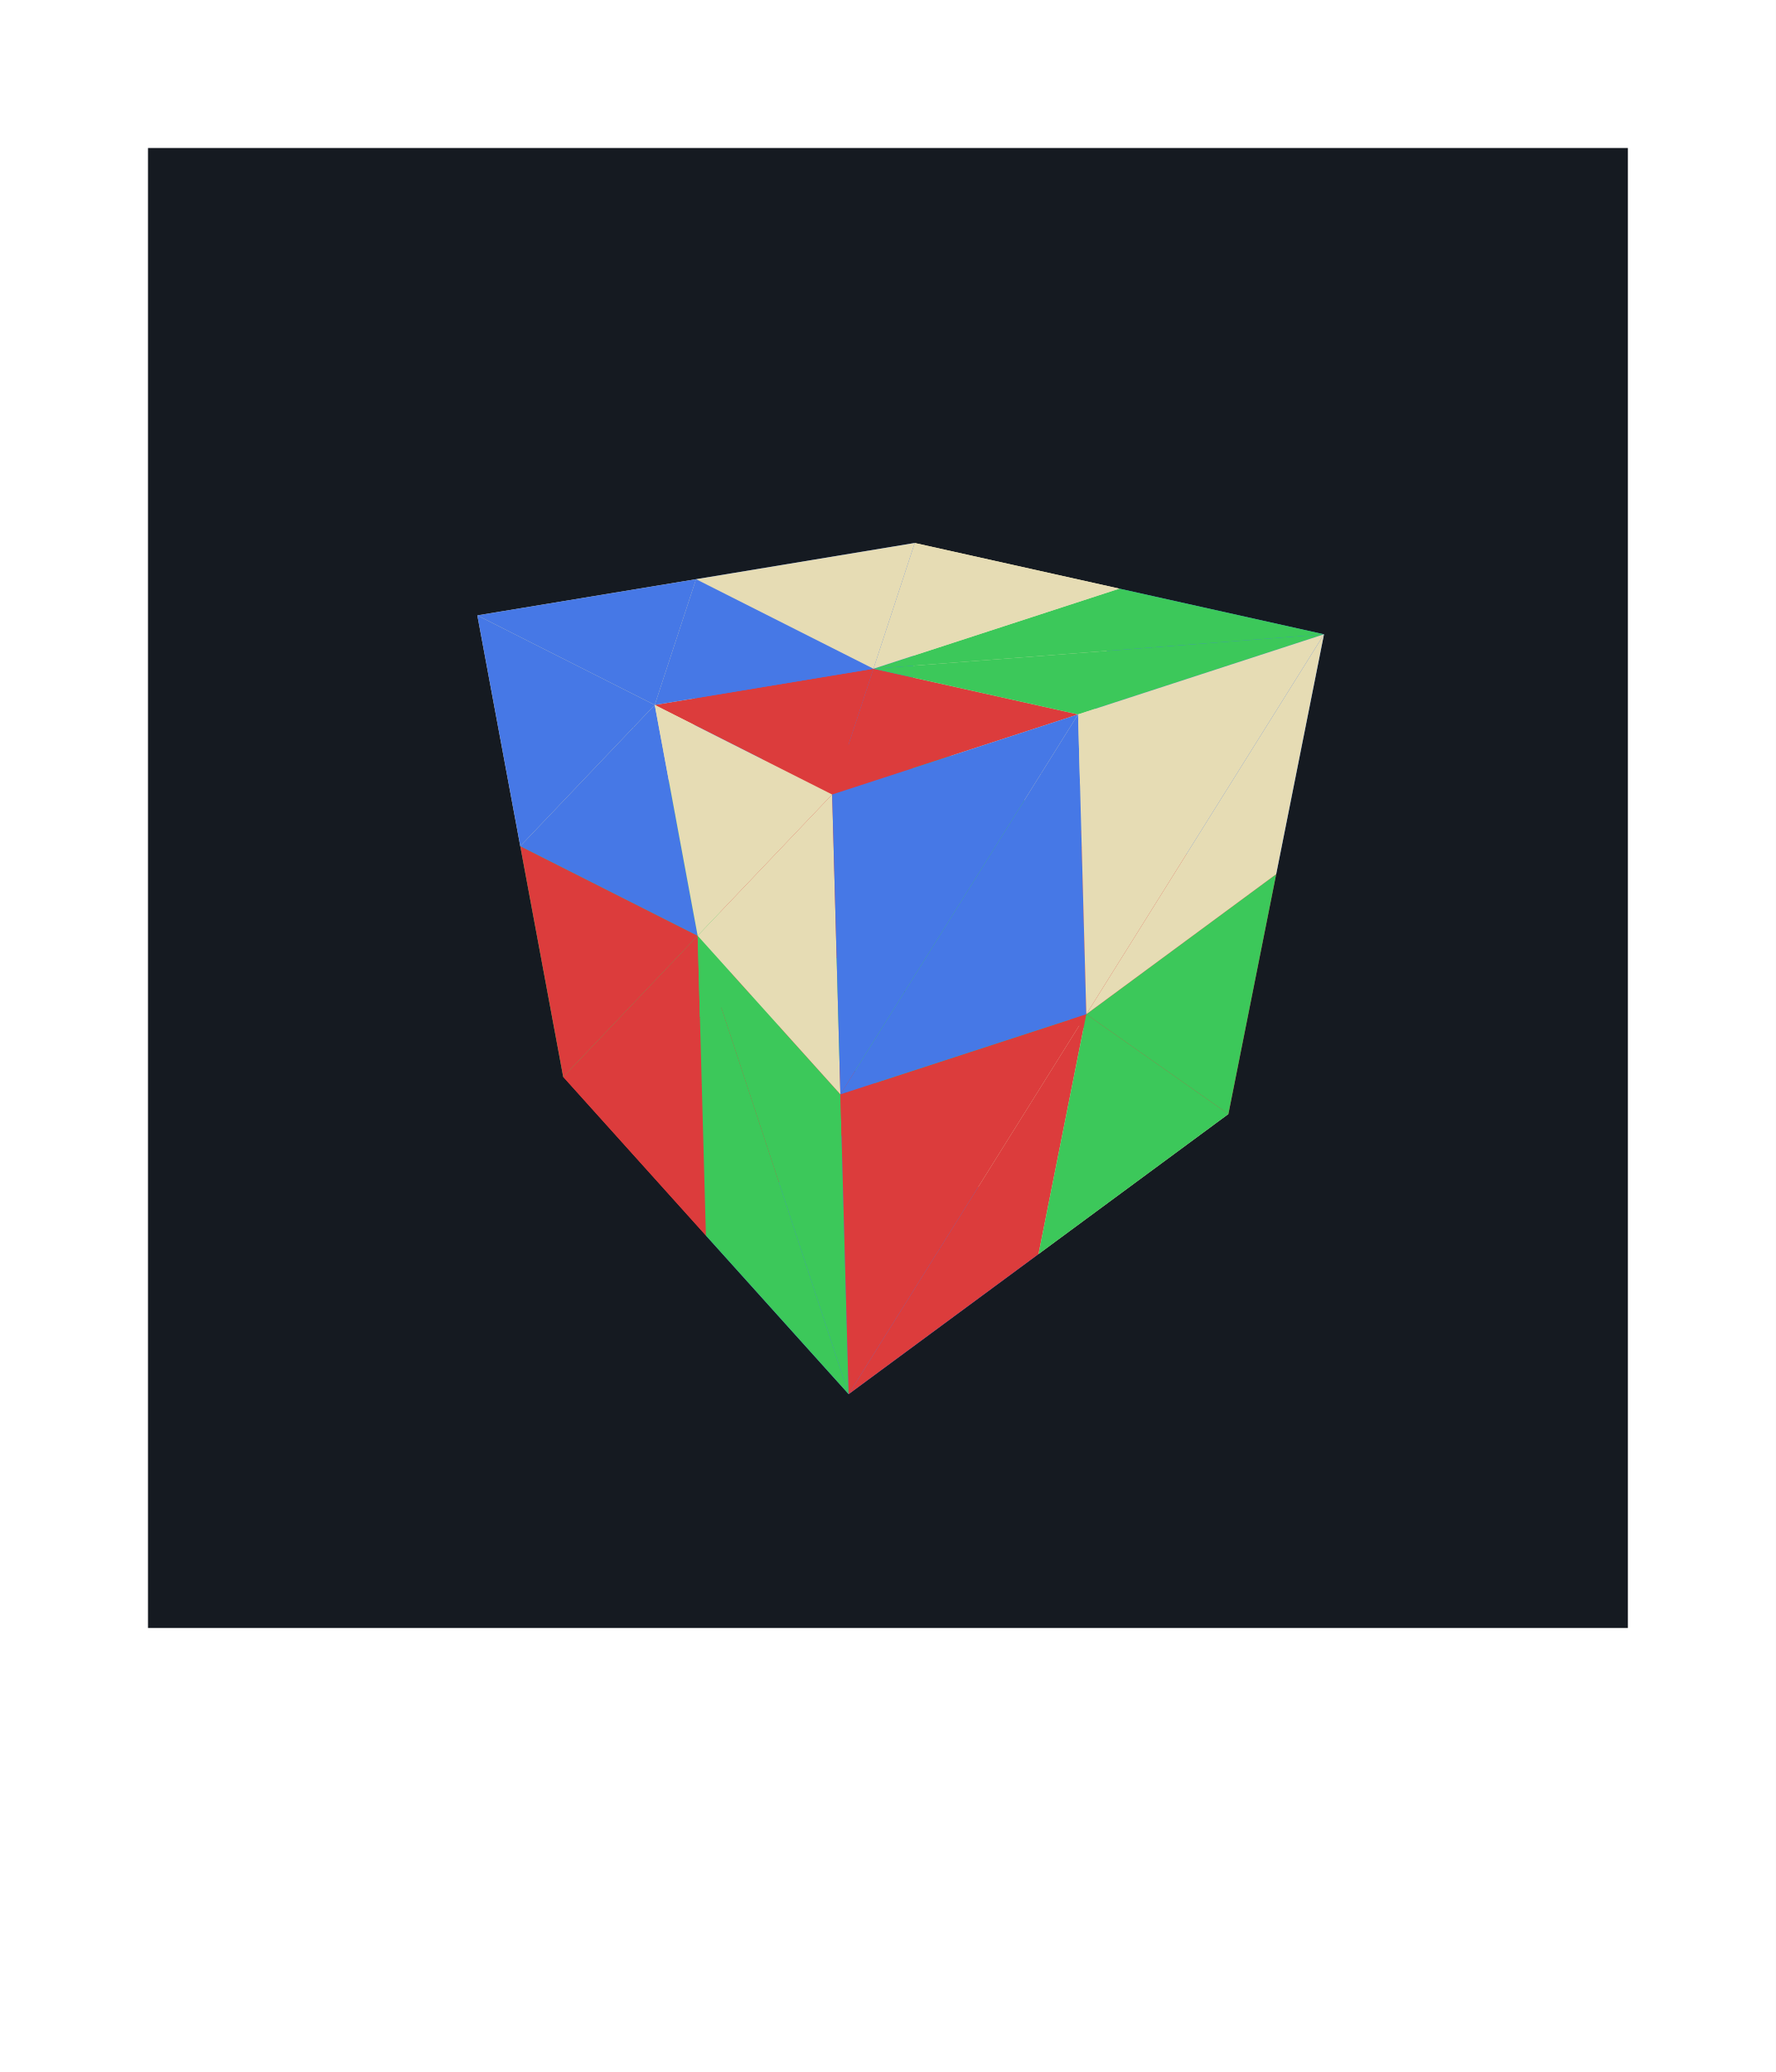
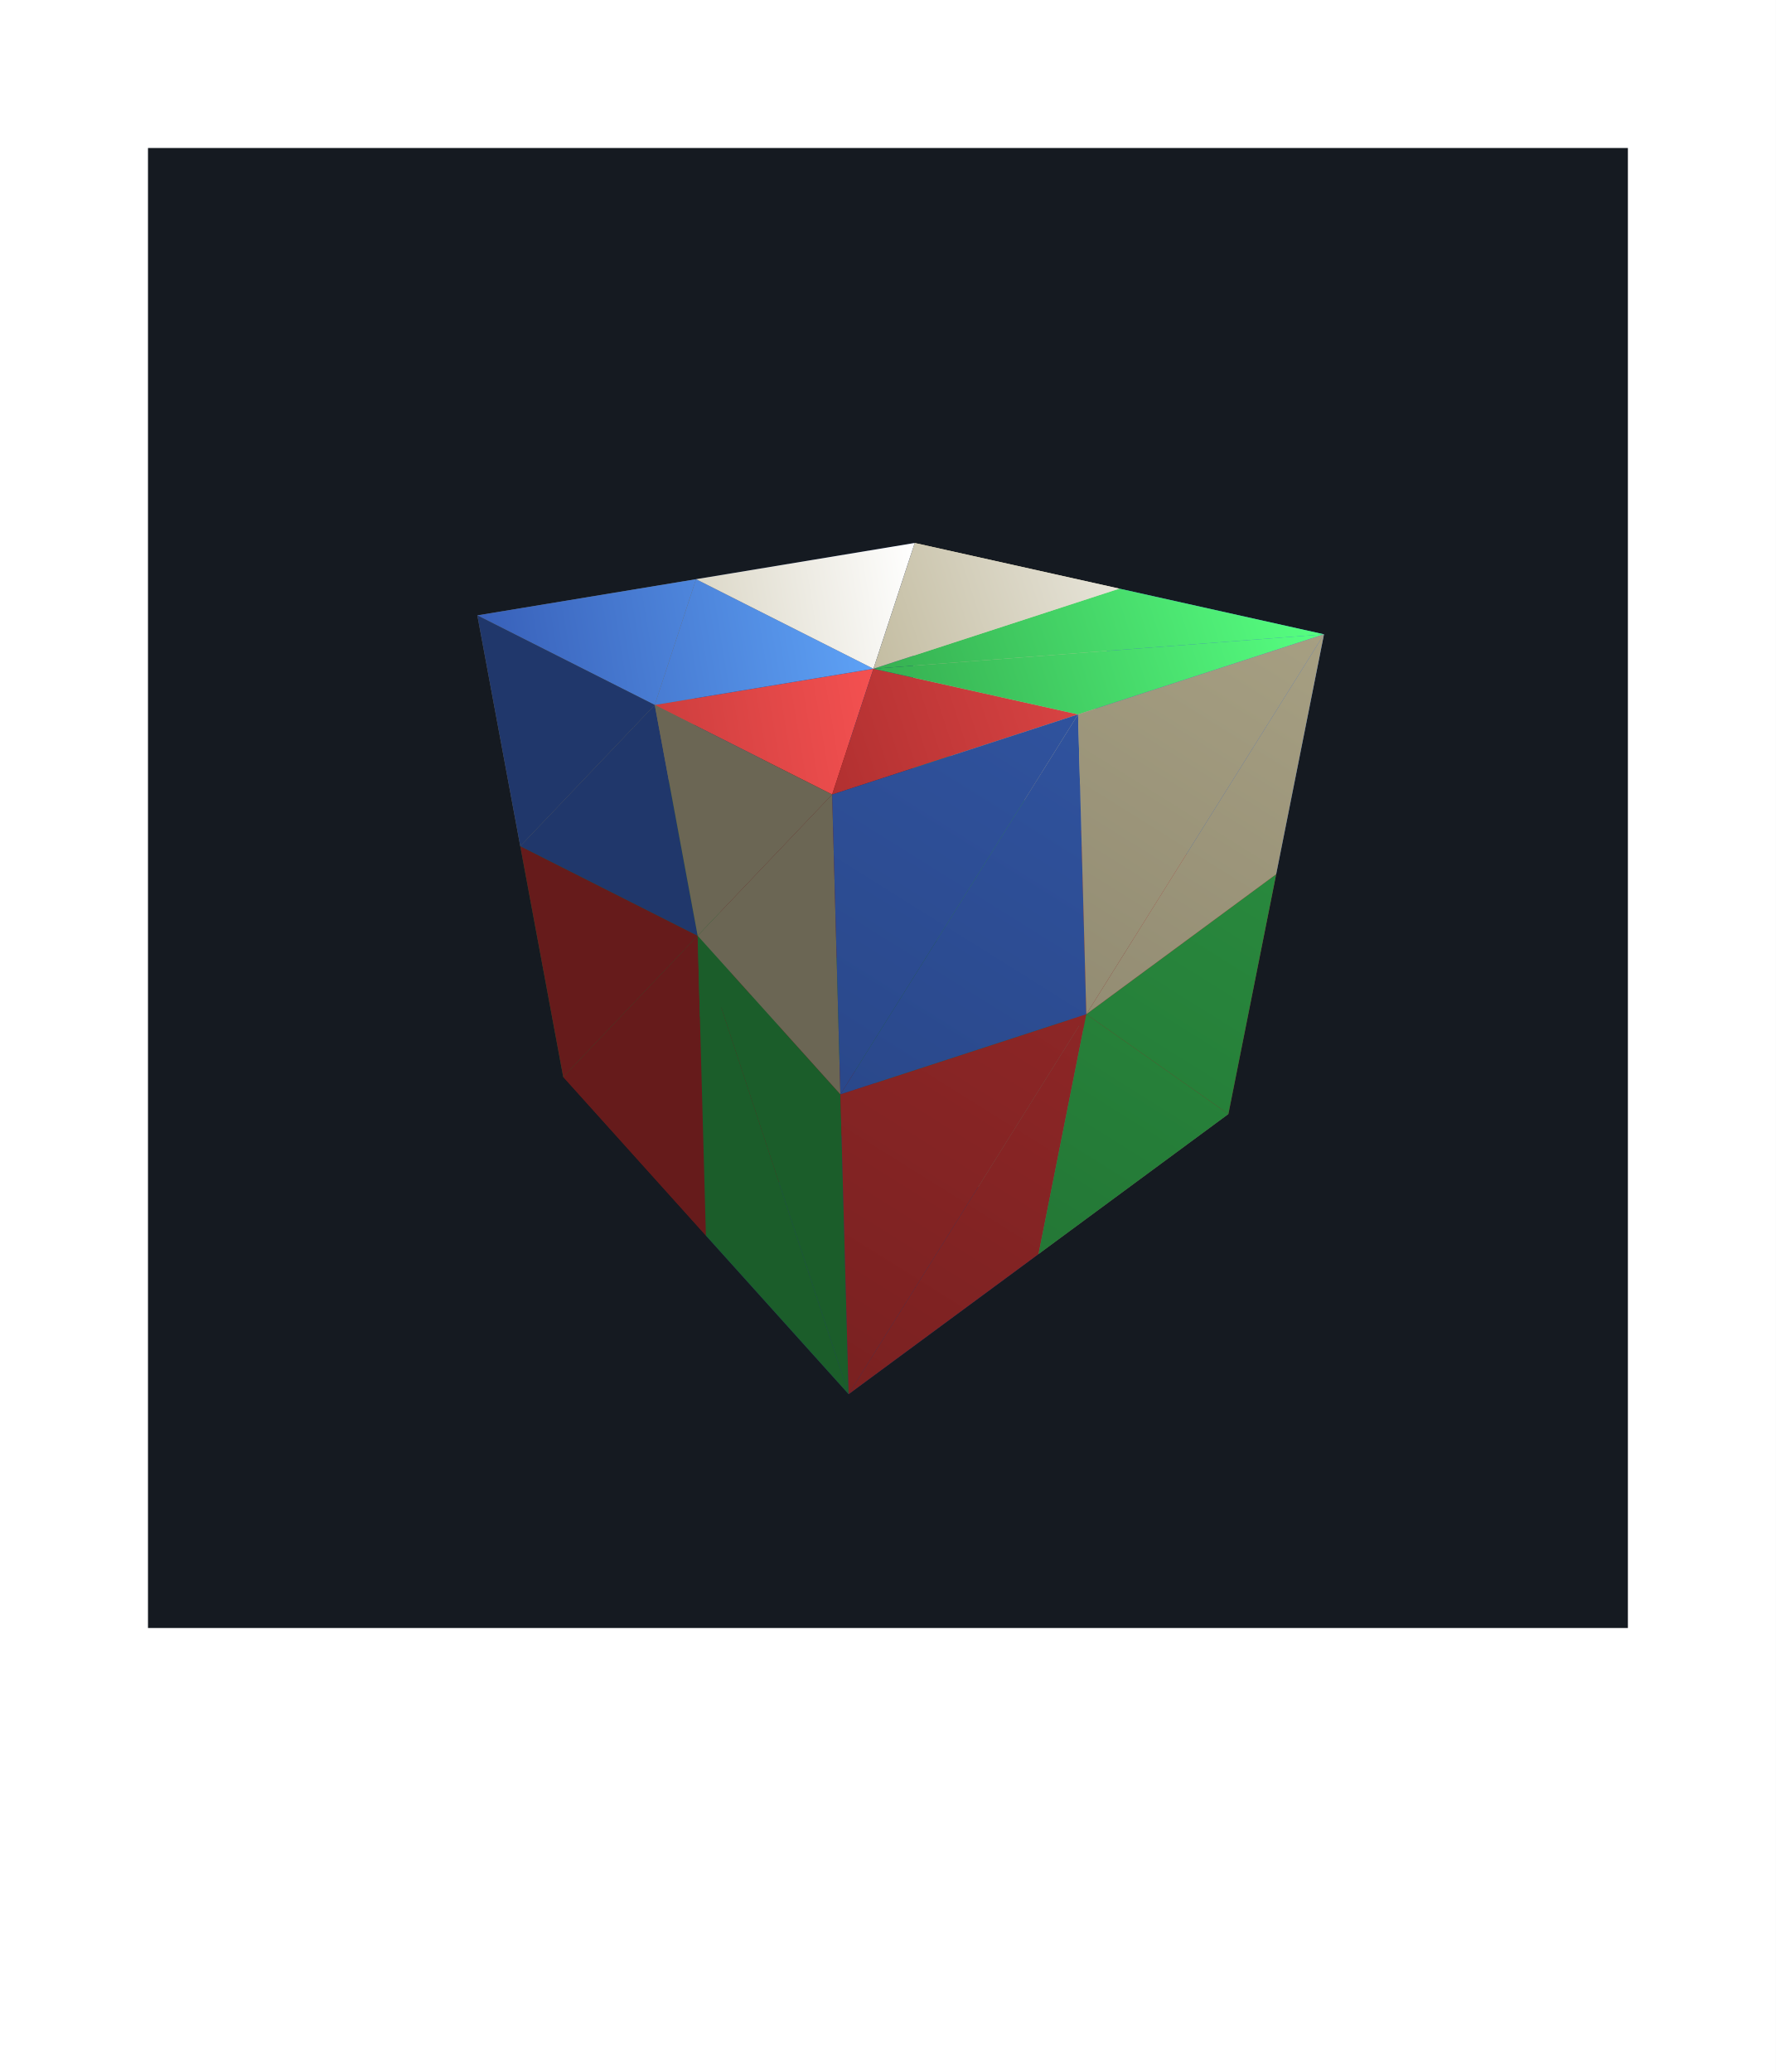
<svg xmlns="http://www.w3.org/2000/svg" width="480.00" height="560.00" viewBox="0 0 480.00 560.00">
+   <defs>
+     <linearGradient id="lg0" gradientUnits="userSpaceOnUse" x1="246.03" y1="250.10" x2="247.24" y2="146.75">
+       <stop offset="0" stop-color="rgb(137,37,37)" />
+       <stop offset="1" stop-color="rgb(201,55,55)" />
+     </linearGradient>
+     <linearGradient id="lg1" gradientUnits="userSpaceOnUse" x1="246.03" y1="250.10" x2="247.24" y2="146.75">
+       <stop offset="0" stop-color="rgb(37,124,56)" />
+       <stop offset="1" stop-color="rgb(55,183,82)" />
+     </linearGradient>
+     <linearGradient id="lg2" gradientUnits="userSpaceOnUse" x1="246.03" y1="250.10" x2="247.24" y2="146.75">
+       <stop offset="0" stop-color="rgb(37,124,56)" />
+       <stop offset="1" stop-color="rgb(55,183,82)" />
+     </linearGradient>
+     <linearGradient id="lg3" gradientUnits="userSpaceOnUse" x1="246.03" y1="250.10" x2="247.24" y2="146.75">
+       <stop offset="0" stop-color="rgb(37,124,56)" />
+       <stop offset="1" stop-color="rgb(55,183,82)" />
+     </linearGradient>
+     <linearGradient id="lg4" gradientUnits="userSpaceOnUse" x1="246.03" y1="250.10" x2="247.24" y2="146.75">
+       <stop offset="0" stop-color="rgb(43,74,143)" />
+       <stop offset="1" stop-color="rgb(64,110,211)" />
+     </linearGradient>
+     <linearGradient id="lg5" gradientUnits="userSpaceOnUse" x1="246.03" y1="250.10" x2="247.24" y2="146.75">
+       <stop offset="0" stop-color="rgb(143,137,112)" />
+       <stop offset="1" stop-color="rgb(211,201,165)" />
+     </linearGradient>
+     <linearGradient id="lg6" gradientUnits="userSpaceOnUse" x1="246.03" y1="250.10" x2="247.24" y2="146.75">
+       <stop offset="0" stop-color="rgb(143,137,112)" />
+       <stop offset="1" stop-color="rgb(211,201,165)" />
+     </linearGradient>
+     <linearGradient id="lg7" gradientUnits="userSpaceOnUse" x1="152.23" y1="291.06" x2="332.02" y2="301.09">
+       <stop offset="0" stop-color="rgb(102,27,27)" />
+       <stop offset="1" stop-color="rgb(102,27,27)" />
+     </linearGradient>
+     <linearGradient id="lg8" gradientUnits="userSpaceOnUse" x1="152.23" y1="291.06" x2="332.02" y2="301.09">
+       <stop offset="0" stop-color="rgb(27,93,42)" />
+       <stop offset="1" stop-color="rgb(27,93,42)" />
+     </linearGradient>
+     <linearGradient id="lg9" gradientUnits="userSpaceOnUse" x1="152.23" y1="291.06" x2="332.02" y2="301.09">
+       <stop offset="0" stop-color="rgb(27,93,42)" />
+       <stop offset="1" stop-color="rgb(27,93,42)" />
+     </linearGradient>
+     <linearGradient id="lg10" gradientUnits="userSpaceOnUse" x1="152.23" y1="291.06" x2="332.02" y2="301.09">
+       <stop offset="0" stop-color="rgb(27,93,42)" />
+       <stop offset="1" stop-color="rgb(27,93,42)" />
+     </linearGradient>
+     <linearGradient id="lg11" gradientUnits="userSpaceOnUse" x1="152.23" y1="291.06" x2="332.02" y2="301.09">
+       <stop offset="0" stop-color="rgb(32,55,107)" />
+       <stop offset="1" stop-color="rgb(32,55,107)" />
+     </linearGradient>
+     <linearGradient id="lg12" gradientUnits="userSpaceOnUse" x1="152.23" y1="291.06" x2="332.02" y2="301.09">
+       <stop offset="0" stop-color="rgb(107,102,84)" />
+       <stop offset="1" stop-color="rgb(107,102,84)" />
+     </linearGradient>
+     <linearGradient id="lg13" gradientUnits="userSpaceOnUse" x1="152.23" y1="291.06" x2="332.02" y2="301.09">
+       <stop offset="0" stop-color="rgb(107,102,84)" />
+       <stop offset="1" stop-color="rgb(107,102,84)" />
+     </linearGradient>
+     <linearGradient id="lg14" gradientUnits="userSpaceOnUse" x1="246.03" y1="250.10" x2="247.24" y2="146.75">
+       <stop offset="0" stop-color="rgb(102,27,27)" />
+       <stop offset="1" stop-color="rgb(102,27,27)" />
+     </linearGradient>
+     <linearGradient id="lg15" gradientUnits="userSpaceOnUse" x1="246.03" y1="250.10" x2="247.24" y2="146.75">
+       <stop offset="0" stop-color="rgb(102,27,27)" />
+       <stop offset="1" stop-color="rgb(102,27,27)" />
+     </linearGradient>
+     <linearGradient id="lg16" gradientUnits="userSpaceOnUse" x1="246.03" y1="250.10" x2="247.24" y2="146.75">
+       <stop offset="0" stop-color="rgb(27,93,42)" />
+       <stop offset="1" stop-color="rgb(27,93,42)" />
+     </linearGradient>
+     <linearGradient id="lg17" gradientUnits="userSpaceOnUse" x1="246.03" y1="250.10" x2="247.24" y2="146.75">
+       <stop offset="0" stop-color="rgb(32,55,107)" />
+       <stop offset="1" stop-color="rgb(32,55,107)" />
+     </linearGradient>
+     <linearGradient id="lg18" gradientUnits="userSpaceOnUse" x1="246.03" y1="250.10" x2="247.24" y2="146.75">
+       <stop offset="0" stop-color="rgb(32,55,107)" />
+       <stop offset="1" stop-color="rgb(32,55,107)" />
+     </linearGradient>
+     <linearGradient id="lg19" gradientUnits="userSpaceOnUse" x1="246.03" y1="250.10" x2="247.24" y2="146.75">
+       <stop offset="0" stop-color="rgb(32,55,107)" />
+       <stop offset="1" stop-color="rgb(32,55,107)" />
+     </linearGradient>
+     <linearGradient id="lg20" gradientUnits="userSpaceOnUse" x1="246.03" y1="250.10" x2="247.24" y2="146.75">
+       <stop offset="0" stop-color="rgb(107,102,84)" />
+       <stop offset="1" stop-color="rgb(107,102,84)" />
+     </linearGradient>
+     <linearGradient id="lg21" gradientUnits="userSpaceOnUse" x1="152.23" y1="291.06" x2="129.02" y2="166.32">
+       <stop offset="0" stop-color="rgb(102,27,27)" />
+       <stop offset="1" stop-color="rgb(102,27,27)" />
+     </linearGradient>
+     <linearGradient id="lg22" gradientUnits="userSpaceOnUse" x1="152.23" y1="291.06" x2="129.02" y2="166.32">
+       <stop offset="0" stop-color="rgb(27,93,42)" />
+       <stop offset="1" stop-color="rgb(27,93,42)" />
+     </linearGradient>
+     <linearGradient id="lg23" gradientUnits="userSpaceOnUse" x1="152.23" y1="291.06" x2="129.02" y2="166.32">
+       <stop offset="0" stop-color="rgb(27,93,42)" />
+       <stop offset="1" stop-color="rgb(27,93,42)" />
+     </linearGradient>
+     <linearGradient id="lg24" gradientUnits="userSpaceOnUse" x1="152.23" y1="291.06" x2="129.02" y2="166.32">
+       <stop offset="0" stop-color="rgb(27,93,42)" />
+       <stop offset="1" stop-color="rgb(27,93,42)" />
+     </linearGradient>
+     <linearGradient id="lg25" gradientUnits="userSpaceOnUse" x1="152.23" y1="291.06" x2="129.02" y2="166.32">
+       <stop offset="0" stop-color="rgb(32,55,107)" />
+       <stop offset="1" stop-color="rgb(32,55,107)" />
+     </linearGradient>
+     <linearGradient id="lg26" gradientUnits="userSpaceOnUse" x1="152.23" y1="291.06" x2="129.02" y2="166.32">
+       <stop offset="0" stop-color="rgb(107,102,84)" />
+       <stop offset="1" stop-color="rgb(107,102,84)" />
+     </linearGradient>
+     <linearGradient id="lg27" gradientUnits="userSpaceOnUse" x1="152.23" y1="291.06" x2="129.02" y2="166.32">
+       <stop offset="0" stop-color="rgb(107,102,84)" />
+       <stop offset="1" stop-color="rgb(107,102,84)" />
+     </linearGradient>
+     <linearGradient id="lg28" gradientUnits="userSpaceOnUse" x1="332.02" y1="301.09" x2="357.86" y2="171.43">
+       <stop offset="0" stop-color="rgb(137,37,37)" />
+       <stop offset="1" stop-color="rgb(201,55,55)" />
+     </linearGradient>
+     <linearGradient id="lg29" gradientUnits="userSpaceOnUse" x1="332.02" y1="301.09" x2="357.86" y2="171.43">
+       <stop offset="0" stop-color="rgb(137,37,37)" />
+       <stop offset="1" stop-color="rgb(201,55,55)" />
+     </linearGradient>
+     <linearGradient id="lg30" gradientUnits="userSpaceOnUse" x1="332.02" y1="301.09" x2="357.86" y2="171.43">
+       <stop offset="0" stop-color="rgb(37,124,56)" />
+       <stop offset="1" stop-color="rgb(55,183,82)" />
+     </linearGradient>
+     <linearGradient id="lg31" gradientUnits="userSpaceOnUse" x1="332.02" y1="301.09" x2="357.86" y2="171.43">
+       <stop offset="0" stop-color="rgb(43,74,143)" />
+       <stop offset="1" stop-color="rgb(64,110,211)" />
+     </linearGradient>
+     <linearGradient id="lg32" gradientUnits="userSpaceOnUse" x1="332.02" y1="301.09" x2="357.86" y2="171.43">
+       <stop offset="0" stop-color="rgb(43,74,143)" />
+       <stop offset="1" stop-color="rgb(64,110,211)" />
+     </linearGradient>
+     <linearGradient id="lg33" gradientUnits="userSpaceOnUse" x1="332.02" y1="301.09" x2="357.86" y2="171.43">
+       <stop offset="0" stop-color="rgb(43,74,143)" />
+       <stop offset="1" stop-color="rgb(64,110,211)" />
+     </linearGradient>
+     <linearGradient id="lg34" gradientUnits="userSpaceOnUse" x1="332.02" y1="301.09" x2="357.86" y2="171.43">
+       <stop offset="0" stop-color="rgb(143,137,112)" />
+       <stop offset="1" stop-color="rgb(211,201,165)" />
+     </linearGradient>
+     <linearGradient id="lg35" gradientUnits="userSpaceOnUse" x1="152.23" y1="291.06" x2="332.02" y2="301.09">
+       <stop offset="0" stop-color="rgb(102,27,27)" />
+       <stop offset="1" stop-color="rgb(102,27,27)" />
+     </linearGradient>
+     <linearGradient id="lg36" gradientUnits="userSpaceOnUse" x1="152.23" y1="291.06" x2="332.02" y2="301.09">
+       <stop offset="0" stop-color="rgb(102,27,27)" />
+       <stop offset="1" stop-color="rgb(102,27,27)" />
+     </linearGradient>
+     <linearGradient id="lg37" gradientUnits="userSpaceOnUse" x1="152.23" y1="291.06" x2="332.02" y2="301.09">
+       <stop offset="0" stop-color="rgb(27,93,42)" />
+       <stop offset="1" stop-color="rgb(27,93,42)" />
+     </linearGradient>
+     <linearGradient id="lg38" gradientUnits="userSpaceOnUse" x1="152.23" y1="291.06" x2="332.02" y2="301.09">
+       <stop offset="0" stop-color="rgb(32,55,107)" />
+       <stop offset="1" stop-color="rgb(32,55,107)" />
+     </linearGradient>
+     <linearGradient id="lg39" gradientUnits="userSpaceOnUse" x1="152.23" y1="291.06" x2="332.02" y2="301.09">
+       <stop offset="0" stop-color="rgb(32,55,107)" />
+       <stop offset="1" stop-color="rgb(32,55,107)" />
+     </linearGradient>
+     <linearGradient id="lg40" gradientUnits="userSpaceOnUse" x1="152.23" y1="291.06" x2="332.02" y2="301.09">
+       <stop offset="0" stop-color="rgb(32,55,107)" />
+       <stop offset="1" stop-color="rgb(32,55,107)" />
+     </linearGradient>
+     <linearGradient id="lg41" gradientUnits="userSpaceOnUse" x1="152.23" y1="291.06" x2="332.02" y2="301.09">
+       <stop offset="0" stop-color="rgb(107,102,84)" />
+       <stop offset="1" stop-color="rgb(107,102,84)" />
+     </linearGradient>
+     <linearGradient id="lg42" gradientUnits="userSpaceOnUse" x1="229.38" y1="376.80" x2="357.86" y2="171.43">
+       <stop offset="0" stop-color="rgb(122,33,33)" />
+       <stop offset="1" stop-color="rgb(159,43,43)" />
+     </linearGradient>
+     <linearGradient id="lg43" gradientUnits="userSpaceOnUse" x1="229.38" y1="376.80" x2="357.86" y2="171.43">
+       <stop offset="0" stop-color="rgb(33,111,50)" />
+       <stop offset="1" stop-color="rgb(43,145,65)" />
+     </linearGradient>
+     <linearGradient id="lg44" gradientUnits="userSpaceOnUse" x1="229.38" y1="376.80" x2="357.86" y2="171.43">
+       <stop offset="0" stop-color="rgb(33,111,50)" />
+       <stop offset="1" stop-color="rgb(43,145,65)" />
+     </linearGradient>
+     <linearGradient id="lg45" gradientUnits="userSpaceOnUse" x1="229.38" y1="376.80" x2="357.86" y2="171.43">
+       <stop offset="0" stop-color="rgb(33,111,50)" />
+       <stop offset="1" stop-color="rgb(43,145,65)" />
+     </linearGradient>
+     <linearGradient id="lg46" gradientUnits="userSpaceOnUse" x1="229.38" y1="376.80" x2="357.86" y2="171.43">
+       <stop offset="0" stop-color="rgb(39,66,128)" />
+       <stop offset="1" stop-color="rgb(50,87,166)" />
+     </linearGradient>
+     <linearGradient id="lg47" gradientUnits="userSpaceOnUse" x1="229.38" y1="376.80" x2="357.86" y2="171.43">
+       <stop offset="0" stop-color="rgb(128,122,100)" />
+       <stop offset="1" stop-color="rgb(166,159,130)" />
+     </linearGradient>
+     <linearGradient id="lg48" gradientUnits="userSpaceOnUse" x1="229.38" y1="376.80" x2="357.86" y2="171.43">
+       <stop offset="0" stop-color="rgb(128,122,100)" />
+       <stop offset="1" stop-color="rgb(166,159,130)" />
+     </linearGradient>
+     <linearGradient id="lg49" gradientUnits="userSpaceOnUse" x1="129.02" y1="166.32" x2="247.24" y2="146.75">
+       <stop offset="0" stop-color="rgb(177,48,48)" />
+       <stop offset="1" stop-color="rgb(255,86,86)" />
+     </linearGradient>
+     <linearGradient id="lg50" gradientUnits="userSpaceOnUse" x1="129.02" y1="166.32" x2="247.24" y2="146.75">
+       <stop offset="0" stop-color="rgb(177,48,48)" />
+       <stop offset="1" stop-color="rgb(255,86,86)" />
+     </linearGradient>
+     <linearGradient id="lg51" gradientUnits="userSpaceOnUse" x1="129.02" y1="166.32" x2="247.24" y2="146.75">
+       <stop offset="0" stop-color="rgb(48,161,72)" />
+       <stop offset="1" stop-color="rgb(86,255,129)" />
+     </linearGradient>
+     <linearGradient id="lg52" gradientUnits="userSpaceOnUse" x1="129.02" y1="166.32" x2="247.24" y2="146.75">
+       <stop offset="0" stop-color="rgb(56,96,185)" />
+       <stop offset="1" stop-color="rgb(100,172,255)" />
+     </linearGradient>
+     <linearGradient id="lg53" gradientUnits="userSpaceOnUse" x1="129.02" y1="166.32" x2="247.24" y2="146.75">
+       <stop offset="0" stop-color="rgb(56,96,185)" />
+       <stop offset="1" stop-color="rgb(100,172,255)" />
+     </linearGradient>
+     <linearGradient id="lg54" gradientUnits="userSpaceOnUse" x1="129.02" y1="166.32" x2="247.24" y2="146.75">
+       <stop offset="0" stop-color="rgb(56,96,185)" />
+       <stop offset="1" stop-color="rgb(100,172,255)" />
+     </linearGradient>
+     <linearGradient id="lg55" gradientUnits="userSpaceOnUse" x1="129.02" y1="166.32" x2="247.24" y2="146.75">
+       <stop offset="0" stop-color="rgb(185,177,145)" />
+       <stop offset="1" stop-color="rgb(255,255,255)" />
+     </linearGradient>
+     <linearGradient id="lg56" gradientUnits="userSpaceOnUse" x1="152.23" y1="291.06" x2="224.92" y2="214.73">
+       <stop offset="0" stop-color="rgb(102,27,27)" />
+       <stop offset="1" stop-color="rgb(102,27,27)" />
+     </linearGradient>
+     <linearGradient id="lg57" gradientUnits="userSpaceOnUse" x1="152.23" y1="291.06" x2="224.92" y2="214.73">
+       <stop offset="0" stop-color="rgb(102,27,27)" />
+       <stop offset="1" stop-color="rgb(102,27,27)" />
+     </linearGradient>
+     <linearGradient id="lg58" gradientUnits="userSpaceOnUse" x1="152.23" y1="291.06" x2="224.92" y2="214.73">
+       <stop offset="0" stop-color="rgb(27,93,42)" />
+       <stop offset="1" stop-color="rgb(27,93,42)" />
+     </linearGradient>
+     <linearGradient id="lg59" gradientUnits="userSpaceOnUse" x1="152.23" y1="291.06" x2="224.92" y2="214.73">
+       <stop offset="0" stop-color="rgb(32,55,107)" />
+       <stop offset="1" stop-color="rgb(32,55,107)" />
+     </linearGradient>
+     <linearGradient id="lg60" gradientUnits="userSpaceOnUse" x1="152.23" y1="291.06" x2="224.92" y2="214.73">
+       <stop offset="0" stop-color="rgb(32,55,107)" />
+       <stop offset="1" stop-color="rgb(32,55,107)" />
+     </linearGradient>
+     <linearGradient id="lg61" gradientUnits="userSpaceOnUse" x1="152.23" y1="291.06" x2="224.92" y2="214.73">
+       <stop offset="0" stop-color="rgb(32,55,107)" />
+       <stop offset="1" stop-color="rgb(32,55,107)" />
+     </linearGradient>
+     <linearGradient id="lg62" gradientUnits="userSpaceOnUse" x1="152.23" y1="291.06" x2="224.92" y2="214.73">
+       <stop offset="0" stop-color="rgb(107,102,84)" />
+       <stop offset="1" stop-color="rgb(107,102,84)" />
+     </linearGradient>
+     <linearGradient id="lg63" gradientUnits="userSpaceOnUse" x1="224.92" y1="214.73" x2="357.86" y2="171.43">
+       <stop offset="0" stop-color="rgb(177,48,48)" />
+       <stop offset="1" stop-color="rgb(255,86,86)" />
+     </linearGradient>
+     <linearGradient id="lg64" gradientUnits="userSpaceOnUse" x1="224.92" y1="214.73" x2="357.86" y2="171.43">
+       <stop offset="0" stop-color="rgb(48,161,72)" />
+       <stop offset="1" stop-color="rgb(86,255,129)" />
+     </linearGradient>
+     <linearGradient id="lg65" gradientUnits="userSpaceOnUse" x1="224.92" y1="214.73" x2="357.86" y2="171.43">
+       <stop offset="0" stop-color="rgb(48,161,72)" />
+       <stop offset="1" stop-color="rgb(86,255,129)" />
+     </linearGradient>
+     <linearGradient id="lg66" gradientUnits="userSpaceOnUse" x1="224.92" y1="214.73" x2="357.86" y2="171.43">
+       <stop offset="0" stop-color="rgb(48,161,72)" />
+       <stop offset="1" stop-color="rgb(86,255,129)" />
+     </linearGradient>
+     <linearGradient id="lg67" gradientUnits="userSpaceOnUse" x1="224.92" y1="214.73" x2="357.86" y2="171.43">
+       <stop offset="0" stop-color="rgb(56,96,185)" />
+       <stop offset="1" stop-color="rgb(100,172,255)" />
+     </linearGradient>
+     <linearGradient id="lg68" gradientUnits="userSpaceOnUse" x1="224.92" y1="214.73" x2="357.86" y2="171.43">
+       <stop offset="0" stop-color="rgb(185,177,145)" />
+       <stop offset="1" stop-color="rgb(255,255,255)" />
+     </linearGradient>
+     <linearGradient id="lg69" gradientUnits="userSpaceOnUse" x1="224.92" y1="214.73" x2="357.86" y2="171.43">
+       <stop offset="0" stop-color="rgb(185,177,145)" />
+       <stop offset="1" stop-color="rgb(255,255,255)" />
+     </linearGradient>
+     <linearGradient id="lg70" gradientUnits="userSpaceOnUse" x1="152.23" y1="291.06" x2="224.92" y2="214.73">
+       <stop offset="0" stop-color="rgb(102,27,27)" />
+       <stop offset="1" stop-color="rgb(102,27,27)" />
+     </linearGradient>
+     <linearGradient id="lg71" gradientUnits="userSpaceOnUse" x1="152.23" y1="291.06" x2="224.92" y2="214.73">
+       <stop offset="0" stop-color="rgb(27,93,42)" />
+       <stop offset="1" stop-color="rgb(27,93,42)" />
+     </linearGradient>
+     <linearGradient id="lg72" gradientUnits="userSpaceOnUse" x1="152.23" y1="291.06" x2="224.92" y2="214.73">
+       <stop offset="0" stop-color="rgb(27,93,42)" />
+       <stop offset="1" stop-color="rgb(27,93,42)" />
+     </linearGradient>
+     <linearGradient id="lg73" gradientUnits="userSpaceOnUse" x1="152.23" y1="291.06" x2="224.92" y2="214.73">
+       <stop offset="0" stop-color="rgb(27,93,42)" />
+       <stop offset="1" stop-color="rgb(27,93,42)" />
+     </linearGradient>
+     <linearGradient id="lg74" gradientUnits="userSpaceOnUse" x1="152.23" y1="291.06" x2="224.92" y2="214.73">
+       <stop offset="0" stop-color="rgb(32,55,107)" />
+       <stop offset="1" stop-color="rgb(32,55,107)" />
+     </linearGradient>
+     <linearGradient id="lg75" gradientUnits="userSpaceOnUse" x1="152.23" y1="291.06" x2="224.92" y2="214.73">
+       <stop offset="0" stop-color="rgb(107,102,84)" />
+       <stop offset="1" stop-color="rgb(107,102,84)" />
+     </linearGradient>
+     <linearGradient id="lg76" gradientUnits="userSpaceOnUse" x1="152.23" y1="291.06" x2="224.92" y2="214.73">
+       <stop offset="0" stop-color="rgb(107,102,84)" />
+       <stop offset="1" stop-color="rgb(107,102,84)" />
+     </linearGradient>
+     <linearGradient id="lg77" gradientUnits="userSpaceOnUse" x1="229.38" y1="376.80" x2="357.86" y2="171.43">
+       <stop offset="0" stop-color="rgb(122,33,33)" />
+       <stop offset="1" stop-color="rgb(159,43,43)" />
+     </linearGradient>
+     <linearGradient id="lg78" gradientUnits="userSpaceOnUse" x1="229.38" y1="376.80" x2="357.86" y2="171.43">
+       <stop offset="0" stop-color="rgb(122,33,33)" />
+       <stop offset="1" stop-color="rgb(159,43,43)" />
+     </linearGradient>
+     <linearGradient id="lg79" gradientUnits="userSpaceOnUse" x1="229.38" y1="376.80" x2="357.86" y2="171.43">
+       <stop offset="0" stop-color="rgb(33,111,50)" />
+       <stop offset="1" stop-color="rgb(43,145,65)" />
+     </linearGradient>
+     <linearGradient id="lg80" gradientUnits="userSpaceOnUse" x1="229.38" y1="376.80" x2="357.86" y2="171.43">
+       <stop offset="0" stop-color="rgb(39,66,128)" />
+       <stop offset="1" stop-color="rgb(50,87,166)" />
+     </linearGradient>
+     <linearGradient id="lg81" gradientUnits="userSpaceOnUse" x1="229.38" y1="376.80" x2="357.86" y2="171.43">
+       <stop offset="0" stop-color="rgb(39,66,128)" />
+       <stop offset="1" stop-color="rgb(50,87,166)" />
+     </linearGradient>
+     <linearGradient id="lg82" gradientUnits="userSpaceOnUse" x1="229.38" y1="376.80" x2="357.86" y2="171.43">
+       <stop offset="0" stop-color="rgb(39,66,128)" />
+       <stop offset="1" stop-color="rgb(50,87,166)" />
+     </linearGradient>
+     <linearGradient id="lg83" gradientUnits="userSpaceOnUse" x1="229.38" y1="376.80" x2="357.86" y2="171.43">
+       <stop offset="0" stop-color="rgb(128,122,100)" />
+       <stop offset="1" stop-color="rgb(166,159,130)" />
+     </linearGradient>
+   </defs>
  <rect x="0" y="0" width="480.00" height="560.00" fill="#ffffff" />
  <rect x="40.00" y="40.00" width="400.00" height="400.00" fill="rgb(21,26,33)" />
-   <path d="M 289.03 275.59 L 289.63 223.92 L 332.02 301.09 Z" fill="rgb(220,60,60)" stroke="none" />
-   <path d="M 289.63 223.92 L 289.63 223.92 L 289.03 275.59 Z" fill="rgb(60,200,90)" stroke="none" />
-   <path d="M 289.63 223.92 L 289.03 275.59 L 246.03 250.10 Z" fill="rgb(60,200,90)" stroke="none" />
-   <path d="M 289.63 223.92 L 246.03 250.10 L 246.64 198.42 Z" fill="rgb(60,200,90)" stroke="none" />
-   <path d="M 289.63 223.92 L 289.63 223.92 L 289.63 223.92 Z" fill="rgb(70,120,230)" stroke="none" />
-   <path d="M 247.24 146.75 L 289.63 223.92 L 289.63 223.92 Z" fill="rgb(230,220,180)" stroke="none" />
-   <path d="M 247.24 146.75 L 289.63 223.92 L 246.64 198.42 Z" fill="rgb(230,220,180)" stroke="none" />
-   <path d="M 199.13 270.58 L 242.12 296.08 L 152.23 291.06 Z" fill="rgb(220,60,60)" stroke="none" />
-   <path d="M 242.12 296.08 L 242.12 296.08 L 199.13 270.58 Z" fill="rgb(60,200,90)" stroke="none" />
-   <path d="M 242.12 296.08 L 199.13 270.58 L 246.03 250.10 Z" fill="rgb(60,200,90)" stroke="none" />
-   <path d="M 242.12 296.08 L 246.03 250.10 L 289.03 275.59 Z" fill="rgb(60,200,90)" stroke="none" />
-   <path d="M 242.12 296.08 L 242.12 296.08 L 242.12 296.08 Z" fill="rgb(70,120,230)" stroke="none" />
-   <path d="M 332.02 301.09 L 242.12 296.08 L 242.12 296.08 Z" fill="rgb(230,220,180)" stroke="none" />
-   <path d="M 332.02 301.09 L 242.12 296.08 L 289.03 275.59 Z" fill="rgb(230,220,180)" stroke="none" />
-   <path d="M 246.64 198.42 L 246.03 250.10 L 187.52 208.21 Z" fill="rgb(220,60,60)" stroke="none" />
-   <path d="M 246.64 198.42 L 187.52 208.21 L 187.52 208.21 Z" fill="rgb(220,60,60)" stroke="none" />
-   <path d="M 187.52 208.21 L 187.52 208.21 L 187.52 208.21 Z" fill="rgb(60,200,90)" stroke="none" />
-   <path d="M 246.64 198.42 L 187.52 208.21 L 187.52 208.21 Z" fill="rgb(70,120,230)" stroke="none" />
-   <path d="M 246.64 198.42 L 187.52 208.21 L 188.13 156.54 Z" fill="rgb(70,120,230)" stroke="none" />
-   <path d="M 246.64 198.42 L 188.13 156.54 L 247.24 146.75 Z" fill="rgb(70,120,230)" stroke="none" />
-   <path d="M 187.52 208.21 L 129.02 166.32 L 188.13 156.54 Z" fill="rgb(230,220,180)" stroke="none" />
-   <path d="M 199.13 270.58 L 187.52 208.21 L 246.03 250.10 Z" fill="rgb(220,60,60)" stroke="none" />
-   <path d="M 187.52 208.21 L 187.52 208.21 L 199.13 270.58 Z" fill="rgb(60,200,90)" stroke="none" />
-   <path d="M 187.52 208.21 L 199.13 270.58 L 152.23 291.06 Z" fill="rgb(60,200,90)" stroke="none" />
-   <path d="M 187.52 208.21 L 152.23 291.06 L 140.62 228.69 Z" fill="rgb(60,200,90)" stroke="none" />
-   <path d="M 187.52 208.21 L 187.52 208.21 L 187.52 208.21 Z" fill="rgb(70,120,230)" stroke="none" />
-   <path d="M 129.02 166.32 L 187.52 208.21 L 187.52 208.21 Z" fill="rgb(230,220,180)" stroke="none" />
-   <path d="M 129.02 166.32 L 187.52 208.21 L 140.62 228.69 Z" fill="rgb(230,220,180)" stroke="none" />
-   <path d="M 344.94 236.26 L 332.02 301.09 L 289.63 223.92 Z" fill="rgb(220,60,60)" stroke="none" />
-   <path d="M 344.94 236.26 L 289.63 223.92 L 289.63 223.92 Z" fill="rgb(220,60,60)" stroke="none" />
-   <path d="M 289.63 223.92 L 289.63 223.92 L 289.63 223.92 Z" fill="rgb(60,200,90)" stroke="none" />
-   <path d="M 344.94 236.26 L 289.63 223.92 L 289.63 223.92 Z" fill="rgb(70,120,230)" stroke="none" />
-   <path d="M 344.94 236.26 L 289.63 223.92 L 302.55 159.09 Z" fill="rgb(70,120,230)" stroke="none" />
-   <path d="M 344.94 236.26 L 302.55 159.09 L 357.86 171.43 Z" fill="rgb(70,120,230)" stroke="none" />
-   <path d="M 289.63 223.92 L 247.24 146.75 L 302.55 159.09 Z" fill="rgb(230,220,180)" stroke="none" />
-   <path d="M 190.80 333.93 L 152.23 291.06 L 242.12 296.08 Z" fill="rgb(220,60,60)" stroke="none" />
-   <path d="M 190.80 333.93 L 242.12 296.08 L 242.12 296.08 Z" fill="rgb(220,60,60)" stroke="none" />
-   <path d="M 242.12 296.08 L 242.12 296.08 L 242.12 296.08 Z" fill="rgb(60,200,90)" stroke="none" />
-   <path d="M 190.80 333.93 L 242.12 296.08 L 242.12 296.08 Z" fill="rgb(70,120,230)" stroke="none" />
-   <path d="M 190.80 333.93 L 242.12 296.08 L 280.70 338.94 Z" fill="rgb(70,120,230)" stroke="none" />
-   <path d="M 190.80 333.93 L 280.70 338.94 L 229.38 376.80 Z" fill="rgb(70,120,230)" stroke="none" />
-   <path d="M 242.12 296.08 L 332.02 301.09 L 280.70 338.94 Z" fill="rgb(230,220,180)" stroke="none" />
-   <path d="M 280.70 338.94 L 293.62 274.11 L 229.38 376.80 Z" fill="rgb(220,60,60)" stroke="none" />
-   <path d="M 293.62 274.11 L 293.62 274.11 L 280.70 338.94 Z" fill="rgb(60,200,90)" stroke="none" />
-   <path d="M 293.62 274.11 L 280.70 338.94 L 332.02 301.09 Z" fill="rgb(60,200,90)" stroke="none" />
-   <path d="M 293.62 274.11 L 332.02 301.09 L 344.94 236.26 Z" fill="rgb(60,200,90)" stroke="none" />
-   <path d="M 293.62 274.11 L 293.62 274.11 L 293.62 274.11 Z" fill="rgb(70,120,230)" stroke="none" />
-   <path d="M 357.86 171.43 L 293.62 274.11 L 293.62 274.11 Z" fill="rgb(230,220,180)" stroke="none" />
-   <path d="M 357.86 171.43 L 293.62 274.11 L 344.94 236.26 Z" fill="rgb(230,220,180)" stroke="none" />
-   <path d="M 176.97 190.53 L 224.92 214.73 L 236.08 180.74 Z" fill="rgb(220,60,60)" stroke="none" />
-   <path d="M 176.97 190.53 L 236.08 180.74 L 236.08 180.74 Z" fill="rgb(220,60,60)" stroke="none" />
-   <path d="M 236.08 180.74 L 236.08 180.74 L 236.08 180.74 Z" fill="rgb(60,200,90)" stroke="none" />
-   <path d="M 176.97 190.53 L 236.08 180.74 L 236.08 180.74 Z" fill="rgb(70,120,230)" stroke="none" />
-   <path d="M 176.97 190.53 L 236.08 180.74 L 188.13 156.54 Z" fill="rgb(70,120,230)" stroke="none" />
-   <path d="M 176.97 190.53 L 188.13 156.54 L 129.02 166.32 Z" fill="rgb(70,120,230)" stroke="none" />
-   <path d="M 236.08 180.74 L 247.24 146.75 L 188.13 156.54 Z" fill="rgb(230,220,180)" stroke="none" />
-   <path d="M 140.62 228.69 L 152.23 291.06 L 188.57 252.90 Z" fill="rgb(220,60,60)" stroke="none" />
-   <path d="M 140.62 228.69 L 188.57 252.90 L 188.57 252.90 Z" fill="rgb(220,60,60)" stroke="none" />
-   <path d="M 188.57 252.90 L 188.57 252.90 L 188.57 252.90 Z" fill="rgb(60,200,90)" stroke="none" />
-   <path d="M 140.62 228.69 L 188.57 252.90 L 188.57 252.90 Z" fill="rgb(70,120,230)" stroke="none" />
-   <path d="M 140.62 228.69 L 188.57 252.90 L 176.97 190.53 Z" fill="rgb(70,120,230)" stroke="none" />
-   <path d="M 140.62 228.69 L 176.97 190.53 L 129.02 166.32 Z" fill="rgb(70,120,230)" stroke="none" />
-   <path d="M 188.57 252.90 L 224.92 214.73 L 176.97 190.53 Z" fill="rgb(230,220,180)" stroke="none" />
-   <path d="M 291.39 193.08 L 236.08 180.74 L 224.92 214.73 Z" fill="rgb(220,60,60)" stroke="none" />
-   <path d="M 236.08 180.74 L 236.08 180.74 L 291.39 193.08 Z" fill="rgb(60,200,90)" stroke="none" />
-   <path d="M 236.08 180.74 L 291.39 193.08 L 357.86 171.43 Z" fill="rgb(60,200,90)" stroke="none" />
-   <path d="M 236.08 180.74 L 357.86 171.43 L 302.55 159.09 Z" fill="rgb(60,200,90)" stroke="none" />
-   <path d="M 236.08 180.74 L 236.08 180.74 L 236.08 180.74 Z" fill="rgb(70,120,230)" stroke="none" />
-   <path d="M 247.24 146.75 L 236.08 180.74 L 236.08 180.74 Z" fill="rgb(230,220,180)" stroke="none" />
-   <path d="M 247.24 146.75 L 236.08 180.74 L 302.55 159.09 Z" fill="rgb(230,220,180)" stroke="none" />
-   <path d="M 190.80 333.93 L 188.57 252.90 L 152.23 291.06 Z" fill="rgb(220,60,60)" stroke="none" />
-   <path d="M 188.57 252.90 L 188.57 252.90 L 190.80 333.93 Z" fill="rgb(60,200,90)" stroke="none" />
-   <path d="M 188.57 252.90 L 190.80 333.93 L 229.38 376.80 Z" fill="rgb(60,200,90)" stroke="none" />
-   <path d="M 188.57 252.90 L 229.38 376.80 L 227.15 295.77 Z" fill="rgb(60,200,90)" stroke="none" />
-   <path d="M 188.57 252.90 L 188.57 252.90 L 188.57 252.90 Z" fill="rgb(70,120,230)" stroke="none" />
-   <path d="M 224.92 214.73 L 188.57 252.90 L 188.57 252.90 Z" fill="rgb(230,220,180)" stroke="none" />
-   <path d="M 224.92 214.73 L 188.57 252.90 L 227.15 295.77 Z" fill="rgb(230,220,180)" stroke="none" />
-   <path d="M 227.15 295.77 L 229.38 376.80 L 293.62 274.11 Z" fill="rgb(220,60,60)" stroke="none" />
-   <path d="M 227.15 295.77 L 293.62 274.11 L 293.62 274.11 Z" fill="rgb(220,60,60)" stroke="none" />
-   <path d="M 293.62 274.11 L 293.62 274.11 L 293.62 274.11 Z" fill="rgb(60,200,90)" stroke="none" />
-   <path d="M 227.15 295.77 L 293.62 274.11 L 293.62 274.11 Z" fill="rgb(70,120,230)" stroke="none" />
-   <path d="M 227.15 295.77 L 293.62 274.11 L 291.39 193.08 Z" fill="rgb(70,120,230)" stroke="none" />
-   <path d="M 227.15 295.77 L 291.39 193.08 L 224.92 214.73 Z" fill="rgb(70,120,230)" stroke="none" />
-   <path d="M 293.62 274.11 L 357.86 171.43 L 291.39 193.08 Z" fill="rgb(230,220,180)" stroke="none" />
+   <path d="M 289.03 275.59 L 289.63 223.92 L 332.02 301.09 Z" fill="url(#lg0)" stroke="none" />
+   <path d="M 289.63 223.92 L 289.63 223.92 L 289.03 275.59 Z" fill="url(#lg1)" stroke="none" />
+   <path d="M 289.63 223.92 L 289.03 275.59 L 246.03 250.10 Z" fill="url(#lg2)" stroke="none" />
+   <path d="M 289.63 223.92 L 246.03 250.10 L 246.64 198.42 Z" fill="url(#lg3)" stroke="none" />
+   <path d="M 289.63 223.92 L 289.63 223.92 L 289.63 223.92 Z" fill="url(#lg4)" stroke="none" />
+   <path d="M 247.24 146.75 L 289.63 223.92 L 289.63 223.92 Z" fill="url(#lg5)" stroke="none" />
+   <path d="M 247.24 146.75 L 289.63 223.92 L 246.64 198.42 Z" fill="url(#lg6)" stroke="none" />
+   <path d="M 199.13 270.58 L 242.12 296.08 L 152.23 291.06 Z" fill="url(#lg7)" stroke="none" />
+   <path d="M 242.12 296.08 L 242.12 296.08 L 199.13 270.58 Z" fill="url(#lg8)" stroke="none" />
+   <path d="M 242.12 296.08 L 199.13 270.58 L 246.03 250.10 Z" fill="url(#lg9)" stroke="none" />
+   <path d="M 242.12 296.08 L 246.03 250.10 L 289.03 275.59 Z" fill="url(#lg10)" stroke="none" />
+   <path d="M 242.12 296.08 L 242.12 296.08 L 242.12 296.08 Z" fill="url(#lg11)" stroke="none" />
+   <path d="M 332.02 301.09 L 242.12 296.08 L 242.12 296.08 Z" fill="url(#lg12)" stroke="none" />
+   <path d="M 332.02 301.09 L 242.12 296.08 L 289.03 275.59 Z" fill="url(#lg13)" stroke="none" />
+   <path d="M 246.64 198.42 L 246.03 250.10 L 187.52 208.21 Z" fill="url(#lg14)" stroke="none" />
+   <path d="M 246.64 198.42 L 187.52 208.21 L 187.52 208.21 Z" fill="url(#lg15)" stroke="none" />
+   <path d="M 187.52 208.21 L 187.52 208.21 L 187.52 208.21 Z" fill="url(#lg16)" stroke="none" />
+   <path d="M 246.64 198.42 L 187.52 208.21 L 187.52 208.21 Z" fill="url(#lg17)" stroke="none" />
+   <path d="M 246.64 198.42 L 187.52 208.21 L 188.13 156.54 Z" fill="url(#lg18)" stroke="none" />
+   <path d="M 246.64 198.42 L 188.13 156.54 L 247.24 146.75 Z" fill="url(#lg19)" stroke="none" />
+   <path d="M 187.52 208.21 L 129.02 166.32 L 188.13 156.54 Z" fill="url(#lg20)" stroke="none" />
+   <path d="M 199.13 270.58 L 187.52 208.21 L 246.03 250.10 Z" fill="url(#lg21)" stroke="none" />
+   <path d="M 187.52 208.21 L 187.52 208.21 L 199.13 270.58 Z" fill="url(#lg22)" stroke="none" />
+   <path d="M 187.52 208.21 L 199.13 270.58 L 152.23 291.06 Z" fill="url(#lg23)" stroke="none" />
+   <path d="M 187.52 208.21 L 152.23 291.06 L 140.62 228.69 Z" fill="url(#lg24)" stroke="none" />
+   <path d="M 187.52 208.21 L 187.52 208.21 L 187.52 208.21 Z" fill="url(#lg25)" stroke="none" />
+   <path d="M 129.02 166.32 L 187.52 208.21 L 187.52 208.21 Z" fill="url(#lg26)" stroke="none" />
+   <path d="M 129.02 166.32 L 187.52 208.21 L 140.62 228.69 Z" fill="url(#lg27)" stroke="none" />
+   <path d="M 344.94 236.26 L 332.02 301.09 L 289.63 223.92 Z" fill="url(#lg28)" stroke="none" />
+   <path d="M 344.94 236.26 L 289.63 223.92 L 289.63 223.92 Z" fill="url(#lg29)" stroke="none" />
+   <path d="M 289.63 223.92 L 289.63 223.92 L 289.63 223.92 Z" fill="url(#lg30)" stroke="none" />
+   <path d="M 344.94 236.26 L 289.63 223.92 L 289.63 223.92 Z" fill="url(#lg31)" stroke="none" />
+   <path d="M 344.94 236.26 L 289.63 223.92 L 302.55 159.09 Z" fill="url(#lg32)" stroke="none" />
+   <path d="M 344.94 236.26 L 302.55 159.09 L 357.86 171.43 Z" fill="url(#lg33)" stroke="none" />
+   <path d="M 289.63 223.92 L 247.24 146.75 L 302.55 159.09 Z" fill="url(#lg34)" stroke="none" />
+   <path d="M 190.80 333.93 L 152.23 291.06 L 242.12 296.08 Z" fill="url(#lg35)" stroke="none" />
+   <path d="M 190.80 333.93 L 242.12 296.08 L 242.12 296.08 Z" fill="url(#lg36)" stroke="none" />
+   <path d="M 242.12 296.08 L 242.12 296.08 L 242.12 296.08 Z" fill="url(#lg37)" stroke="none" />
+   <path d="M 190.80 333.93 L 242.12 296.08 L 242.12 296.08 Z" fill="url(#lg38)" stroke="none" />
+   <path d="M 190.80 333.93 L 242.12 296.08 L 280.70 338.94 Z" fill="url(#lg39)" stroke="none" />
+   <path d="M 190.80 333.93 L 280.70 338.94 L 229.38 376.80 Z" fill="url(#lg40)" stroke="none" />
+   <path d="M 242.12 296.08 L 332.02 301.09 L 280.70 338.94 Z" fill="url(#lg41)" stroke="none" />
+   <path d="M 280.70 338.94 L 293.62 274.11 L 229.38 376.80 Z" fill="url(#lg42)" stroke="none" />
+   <path d="M 293.62 274.11 L 293.62 274.11 L 280.70 338.94 Z" fill="url(#lg43)" stroke="none" />
+   <path d="M 293.62 274.11 L 280.70 338.94 L 332.02 301.09 Z" fill="url(#lg44)" stroke="none" />
+   <path d="M 293.62 274.11 L 332.02 301.09 L 344.94 236.26 Z" fill="url(#lg45)" stroke="none" />
+   <path d="M 293.62 274.11 L 293.62 274.11 L 293.62 274.11 Z" fill="url(#lg46)" stroke="none" />
+   <path d="M 357.86 171.43 L 293.62 274.11 L 293.62 274.11 Z" fill="url(#lg47)" stroke="none" />
+   <path d="M 357.86 171.43 L 293.62 274.11 L 344.94 236.26 Z" fill="url(#lg48)" stroke="none" />
+   <path d="M 176.97 190.53 L 224.92 214.73 L 236.08 180.74 Z" fill="url(#lg49)" stroke="none" />
+   <path d="M 176.97 190.53 L 236.08 180.74 L 236.08 180.74 Z" fill="url(#lg50)" stroke="none" />
+   <path d="M 236.08 180.74 L 236.08 180.74 L 236.08 180.74 Z" fill="url(#lg51)" stroke="none" />
+   <path d="M 176.97 190.53 L 236.08 180.74 L 236.08 180.74 Z" fill="url(#lg52)" stroke="none" />
+   <path d="M 176.97 190.53 L 236.08 180.74 L 188.13 156.54 Z" fill="url(#lg53)" stroke="none" />
+   <path d="M 176.97 190.53 L 188.13 156.54 L 129.02 166.32 Z" fill="url(#lg54)" stroke="none" />
+   <path d="M 236.08 180.74 L 247.24 146.75 L 188.13 156.54 Z" fill="url(#lg55)" stroke="none" />
+   <path d="M 140.62 228.69 L 152.23 291.06 L 188.57 252.90 Z" fill="url(#lg56)" stroke="none" />
+   <path d="M 140.62 228.69 L 188.57 252.90 L 188.57 252.90 Z" fill="url(#lg57)" stroke="none" />
+   <path d="M 188.57 252.90 L 188.57 252.90 L 188.57 252.90 Z" fill="url(#lg58)" stroke="none" />
+   <path d="M 140.62 228.69 L 188.57 252.90 L 188.57 252.90 Z" fill="url(#lg59)" stroke="none" />
+   <path d="M 140.62 228.69 L 188.57 252.90 L 176.97 190.53 Z" fill="url(#lg60)" stroke="none" />
+   <path d="M 140.62 228.69 L 176.97 190.53 L 129.02 166.32 Z" fill="url(#lg61)" stroke="none" />
+   <path d="M 188.57 252.90 L 224.92 214.73 L 176.97 190.53 Z" fill="url(#lg62)" stroke="none" />
+   <path d="M 291.39 193.08 L 236.08 180.74 L 224.92 214.73 Z" fill="url(#lg63)" stroke="none" />
+   <path d="M 236.08 180.74 L 236.08 180.74 L 291.39 193.08 Z" fill="url(#lg64)" stroke="none" />
+   <path d="M 236.08 180.74 L 291.39 193.08 L 357.86 171.43 Z" fill="url(#lg65)" stroke="none" />
+   <path d="M 236.08 180.74 L 357.86 171.43 L 302.55 159.09 Z" fill="url(#lg66)" stroke="none" />
+   <path d="M 236.08 180.74 L 236.08 180.74 L 236.08 180.74 Z" fill="url(#lg67)" stroke="none" />
+   <path d="M 247.24 146.75 L 236.08 180.74 L 236.08 180.74 Z" fill="url(#lg68)" stroke="none" />
+   <path d="M 247.24 146.75 L 236.08 180.74 L 302.55 159.09 Z" fill="url(#lg69)" stroke="none" />
+   <path d="M 190.80 333.93 L 188.57 252.90 L 152.23 291.06 Z" fill="url(#lg70)" stroke="none" />
+   <path d="M 188.57 252.90 L 188.57 252.90 L 190.80 333.93 Z" fill="url(#lg71)" stroke="none" />
+   <path d="M 188.57 252.90 L 190.80 333.93 L 229.38 376.80 Z" fill="url(#lg72)" stroke="none" />
+   <path d="M 188.57 252.90 L 229.38 376.80 L 227.15 295.77 Z" fill="url(#lg73)" stroke="none" />
+   <path d="M 188.57 252.90 L 188.57 252.90 L 188.57 252.90 Z" fill="url(#lg74)" stroke="none" />
+   <path d="M 224.92 214.73 L 188.57 252.90 L 188.57 252.90 Z" fill="url(#lg75)" stroke="none" />
+   <path d="M 224.92 214.73 L 188.57 252.90 L 227.15 295.77 Z" fill="url(#lg76)" stroke="none" />
+   <path d="M 227.15 295.77 L 229.38 376.80 L 293.62 274.11 Z" fill="url(#lg77)" stroke="none" />
+   <path d="M 227.15 295.77 L 293.62 274.11 L 293.62 274.11 Z" fill="url(#lg78)" stroke="none" />
+   <path d="M 293.62 274.11 L 293.62 274.11 L 293.62 274.11 Z" fill="url(#lg79)" stroke="none" />
+   <path d="M 227.15 295.77 L 293.62 274.11 L 293.62 274.11 Z" fill="url(#lg80)" stroke="none" />
+   <path d="M 227.15 295.77 L 293.62 274.11 L 291.39 193.08 Z" fill="url(#lg81)" stroke="none" />
+   <path d="M 227.15 295.77 L 291.39 193.08 L 224.92 214.73 Z" fill="url(#lg82)" stroke="none" />
+   <path d="M 293.62 274.11 L 357.86 171.43 L 291.39 193.08 Z" fill="url(#lg83)" stroke="none" />
</svg>
